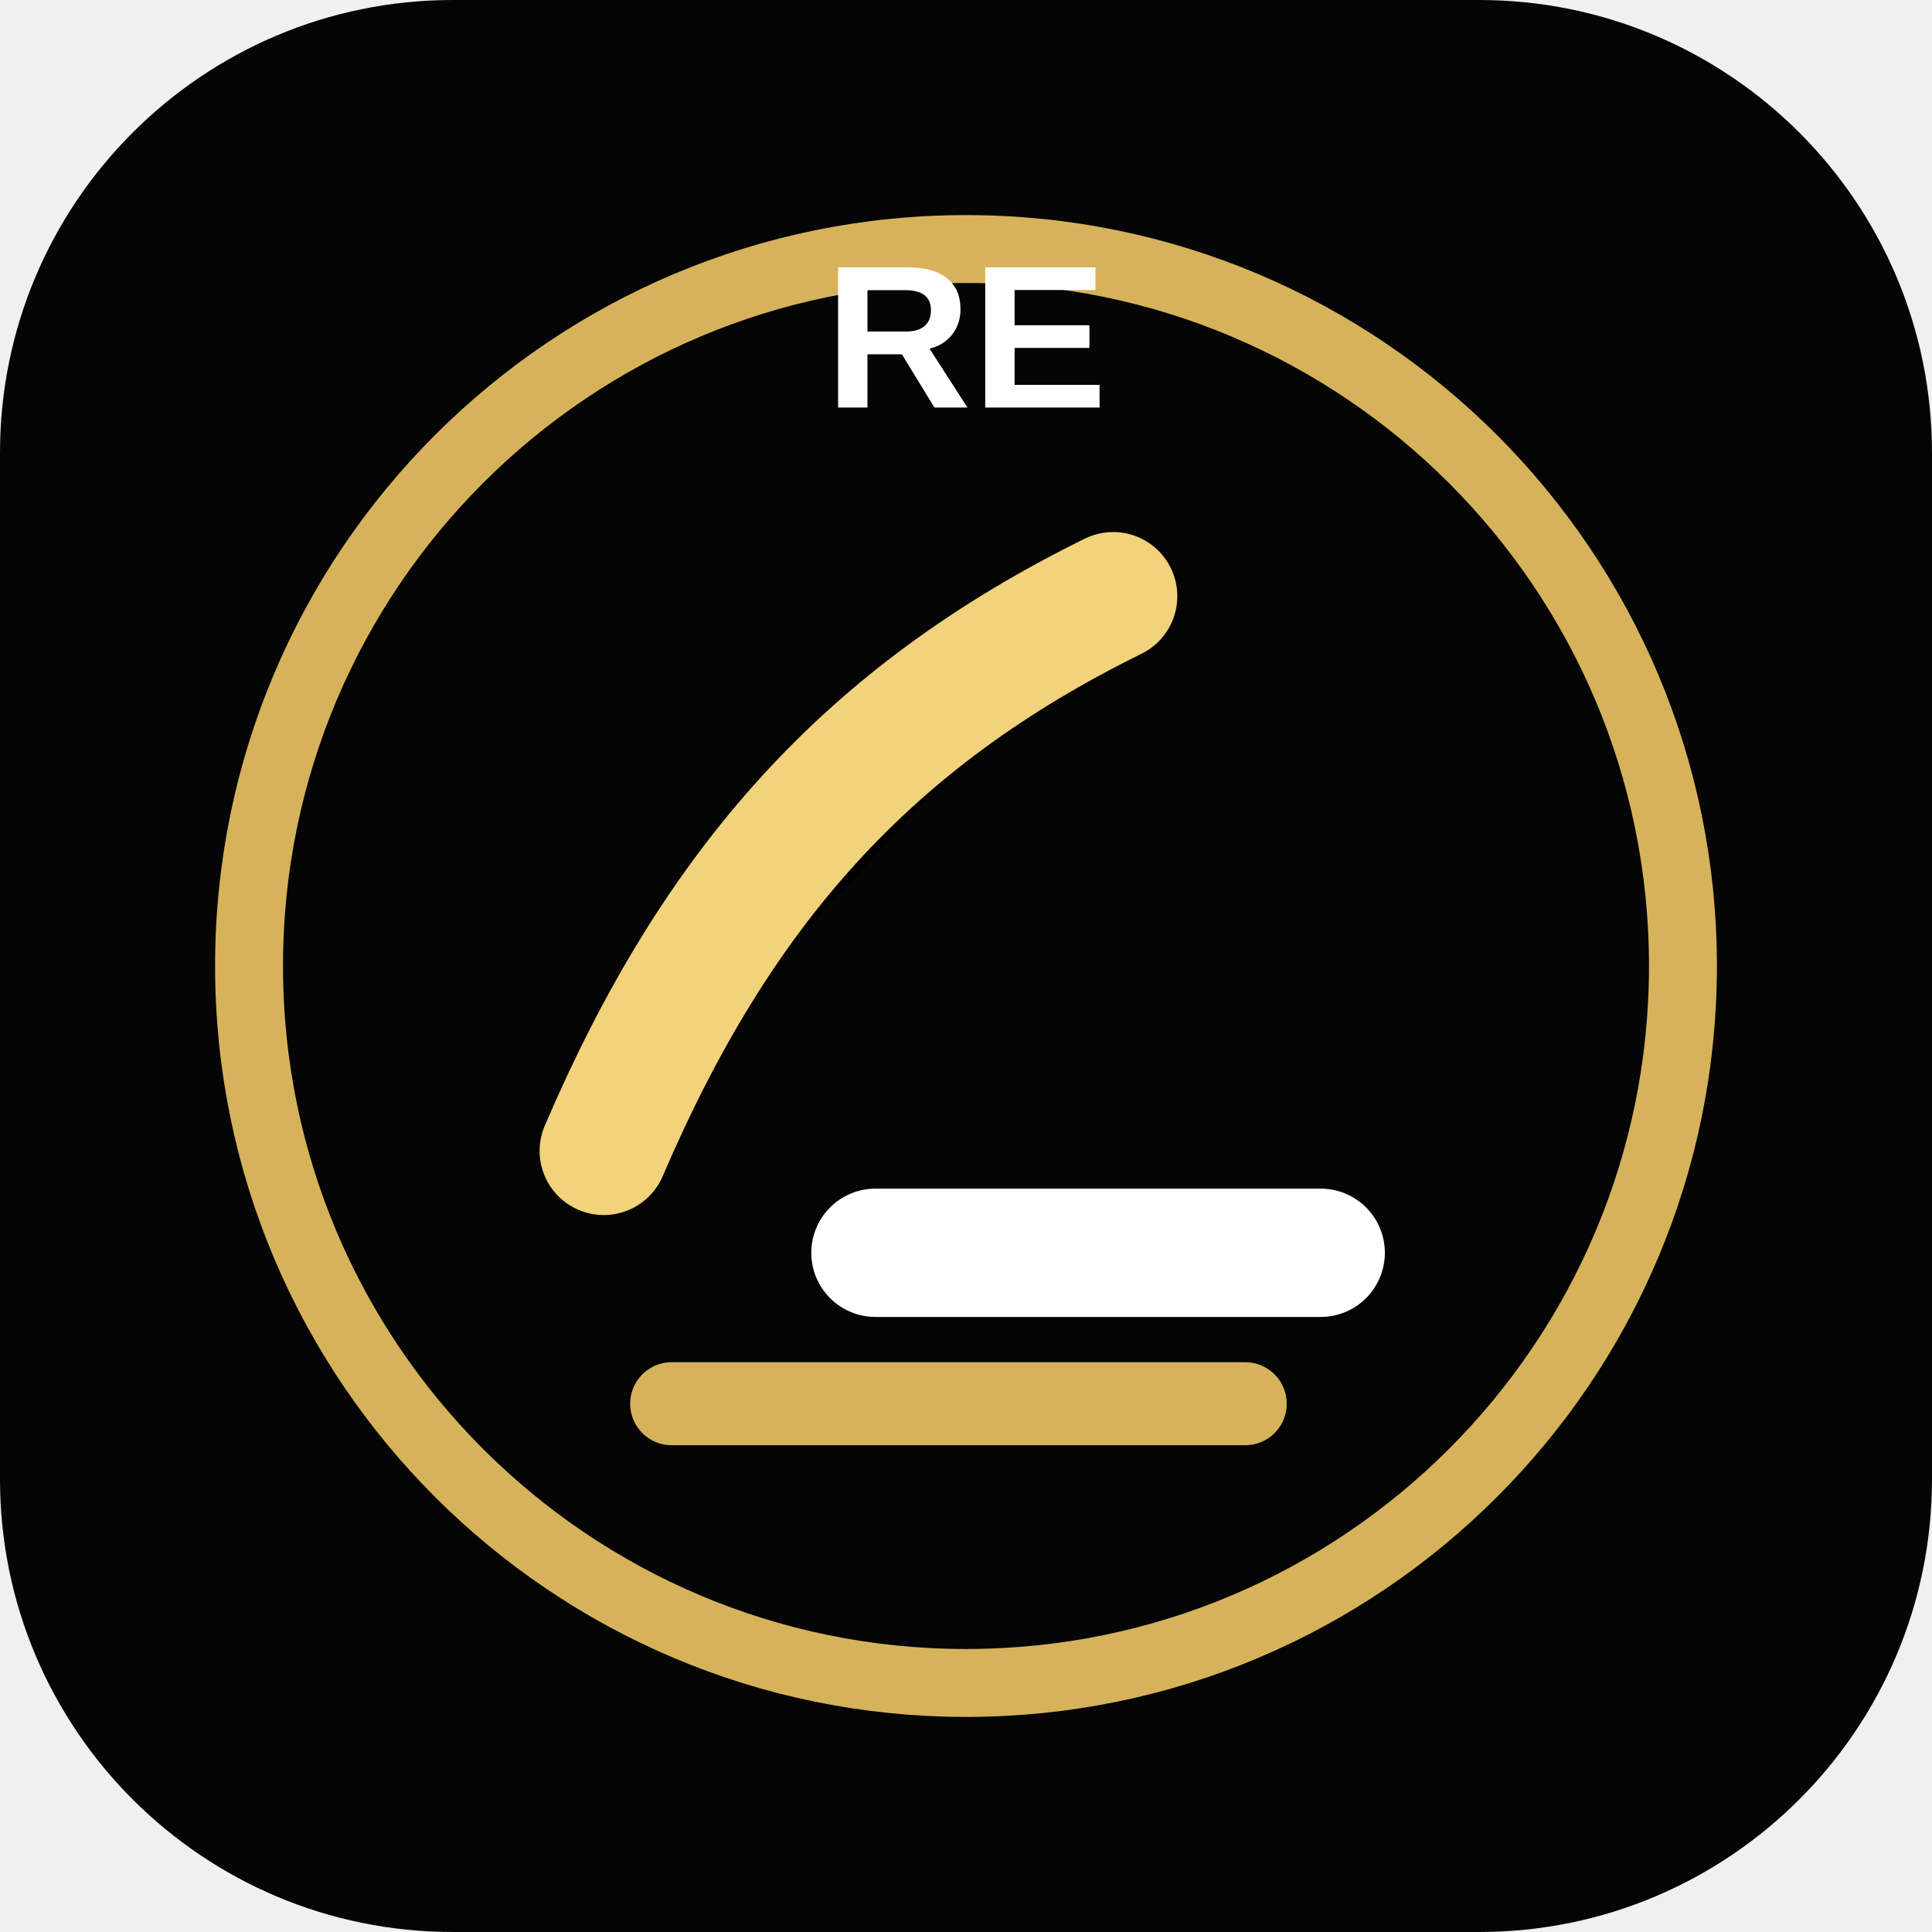
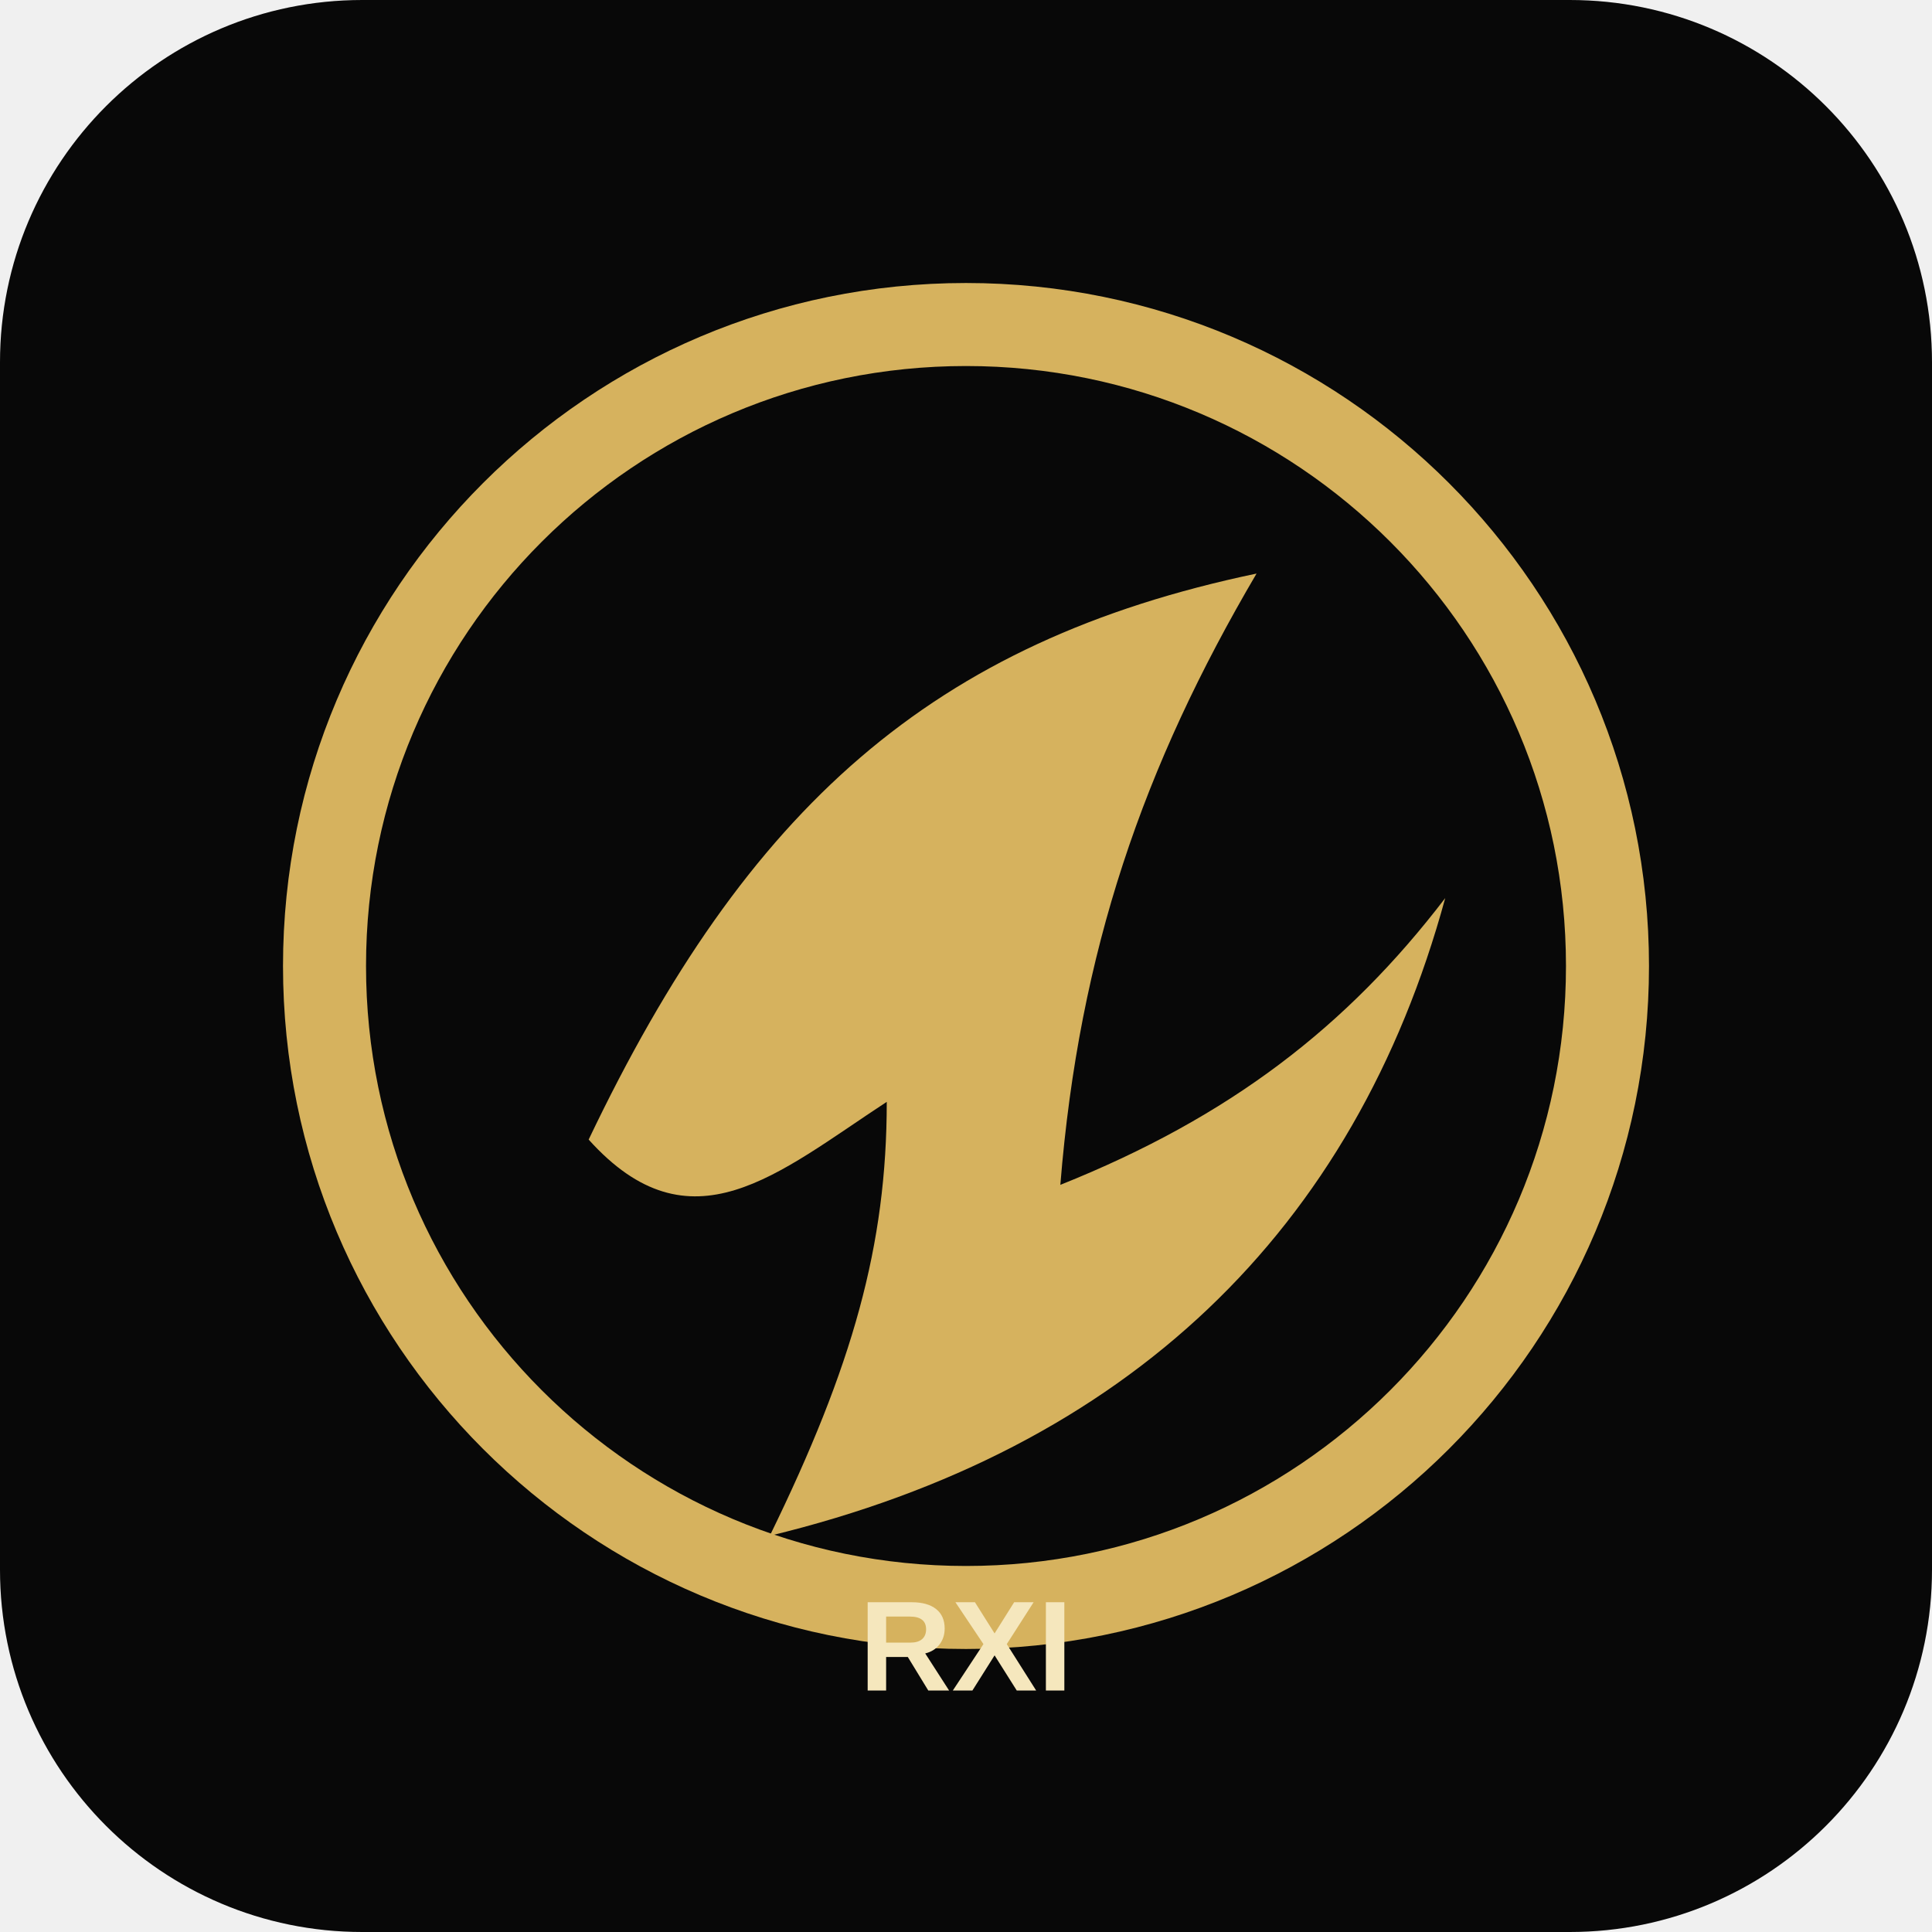
<svg xmlns="http://www.w3.org/2000/svg" width="512" height="512" viewBox="0 0 512 512">
-   <rect width="512" height="512" rx="120" fill="#050505" />
-   <circle cx="256" cy="256" r="190" fill="none" stroke="#d6b35a" stroke-width="18" />
-   <path d="M160 305C190 235 230 190 295 158" stroke="#f2d27a" stroke-width="34" stroke-linecap="round" />
-   <path d="M232 332H350" stroke="#ffffff" stroke-width="34" stroke-linecap="round" />
-   <path d="M178 372H330" stroke="#d6b35a" stroke-width="22" stroke-linecap="round" />
-   <text x="256" y="108" text-anchor="middle" fill="#ffffff" font-size="54" font-family="Arial" font-weight="900">RE</text>
+   <rect width="512" height="512" rx="96" fill="#080808" />
+   <circle cx="256" cy="256" r="170" fill="none" stroke="#d6b25e" stroke-width="22" />
+   <path d="M156 302c42-88 91-132 177-150-30 51-47 100-52 162 45-18 76-42 102-76-24 88-84 146-179 169 22-45 31-77 31-115-29 19-52 40-79 10z" fill="#d6b25e" />
+   <text x="256" y="448" text-anchor="middle" font-family="Arial, Helvetica, sans-serif" font-size="34" font-weight="700" fill="#f5e7bd">RXI</text>
</svg>
